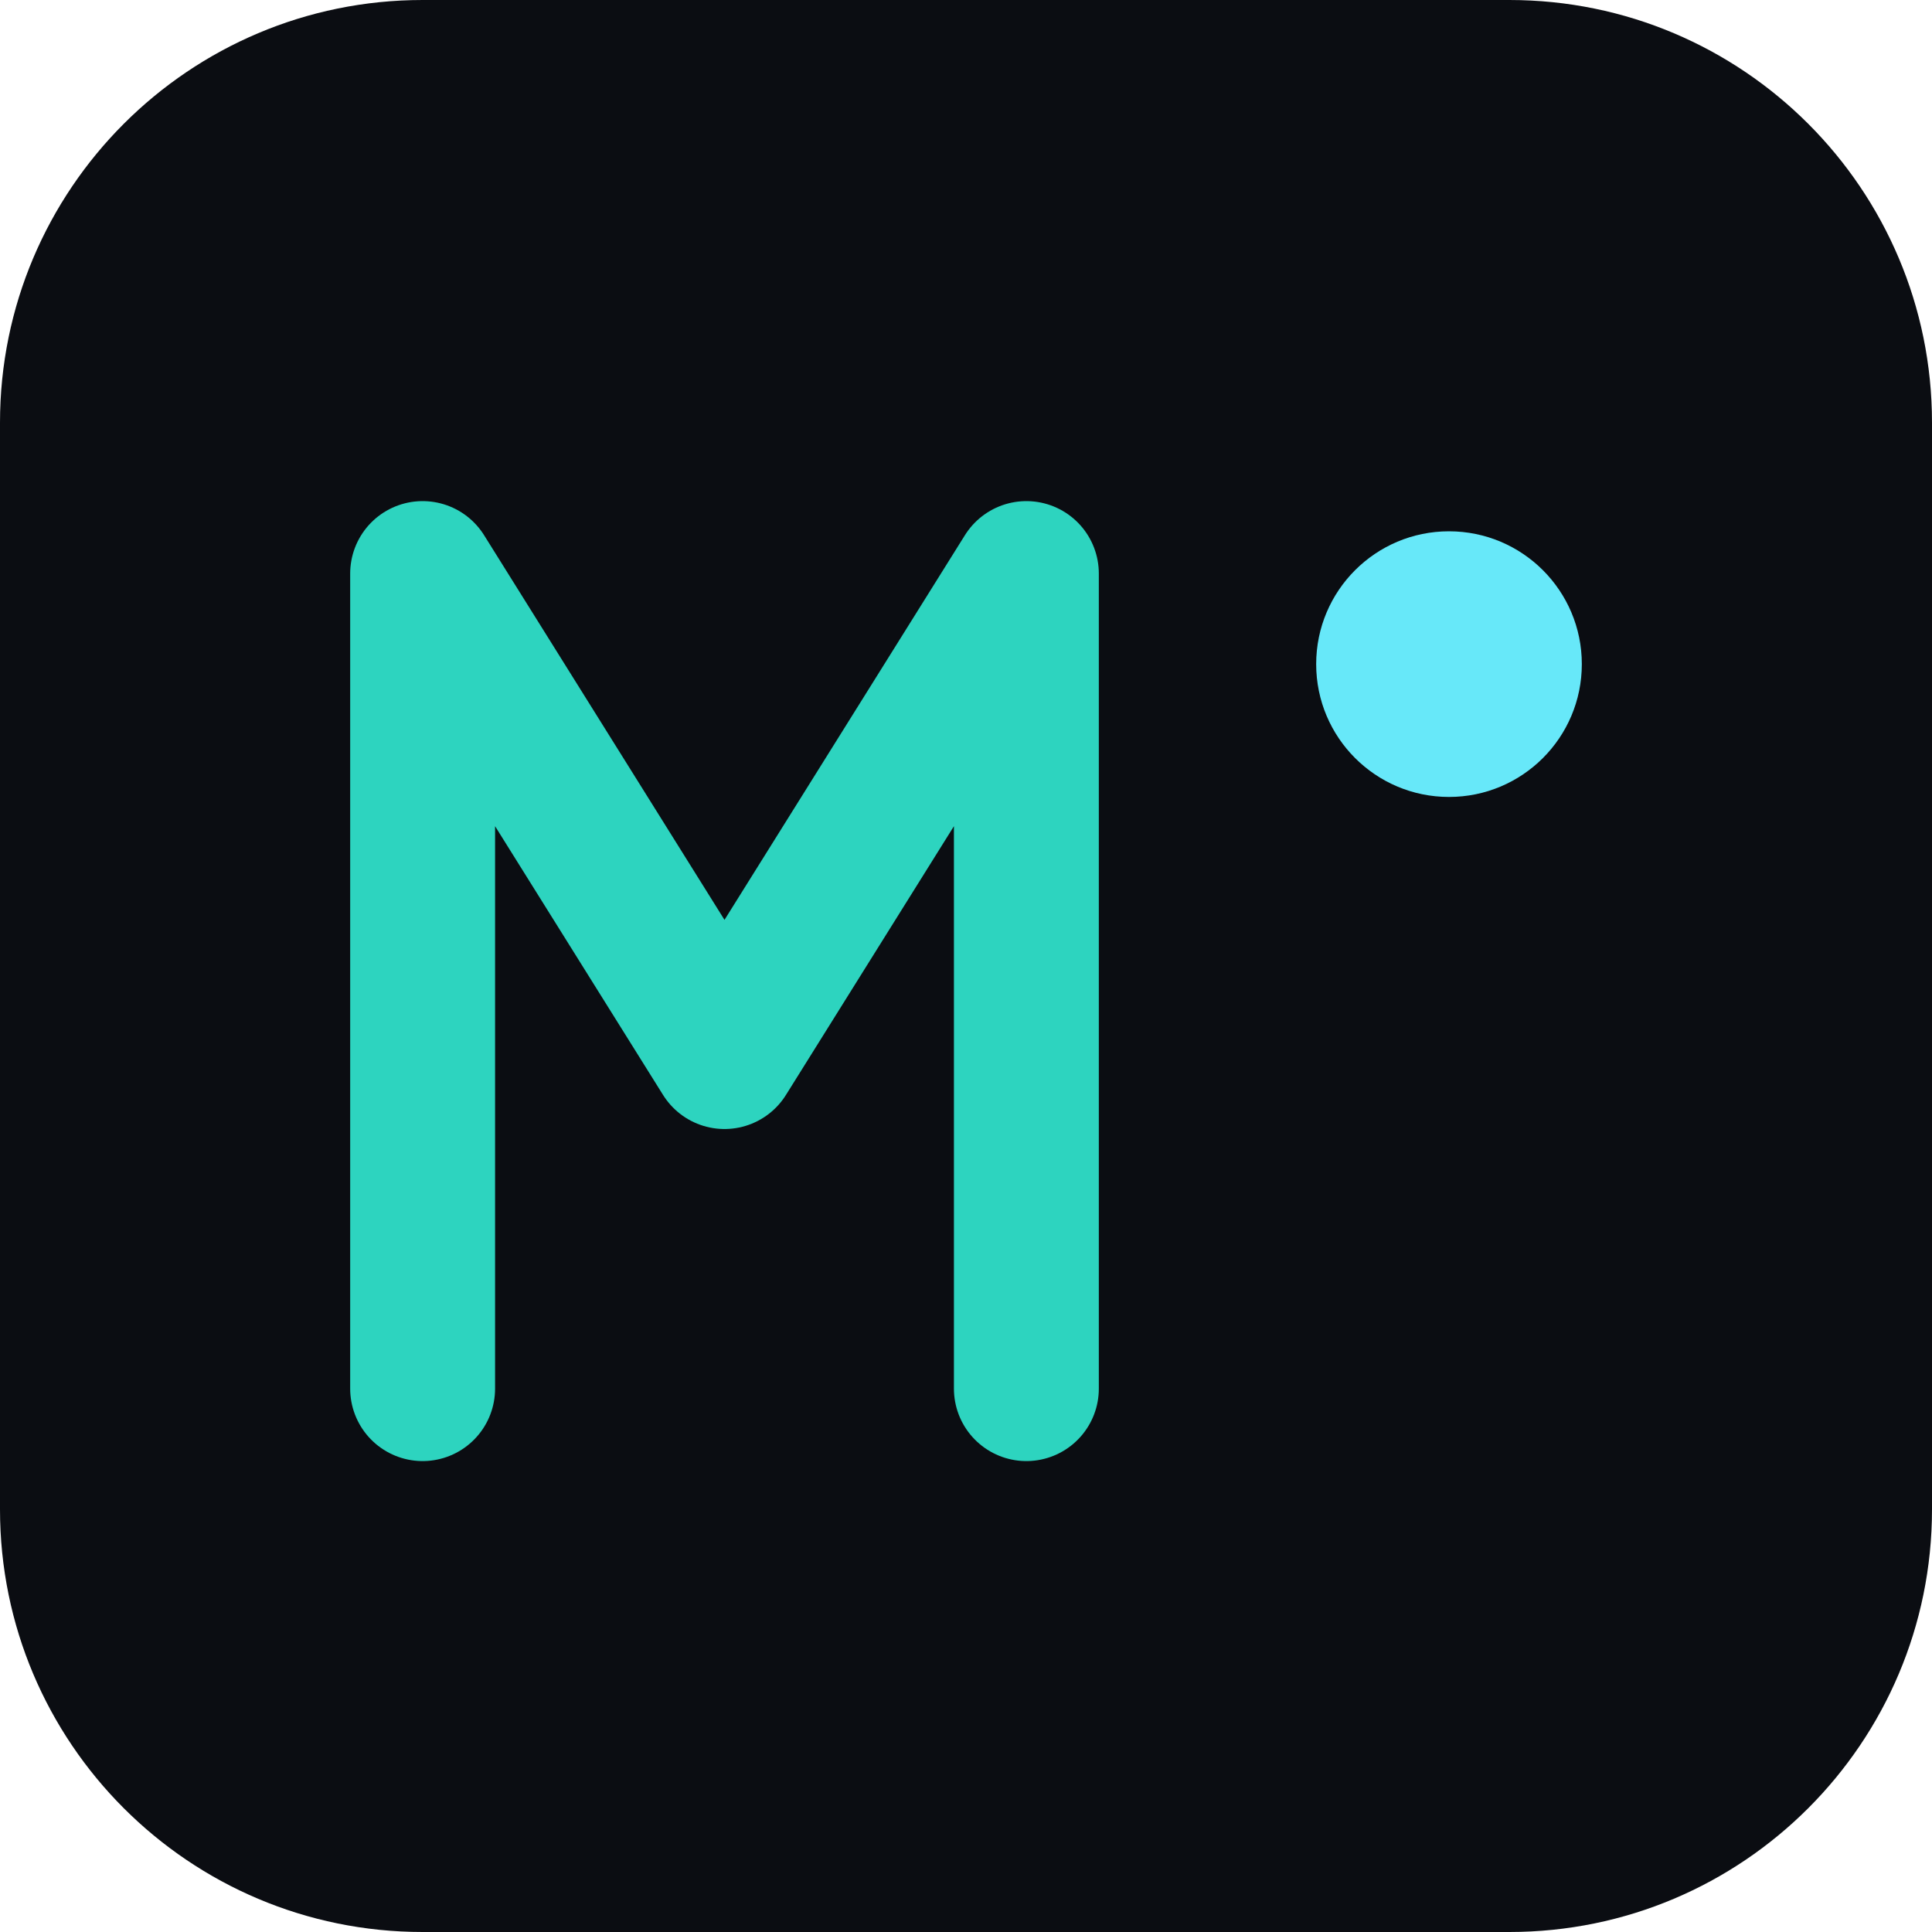
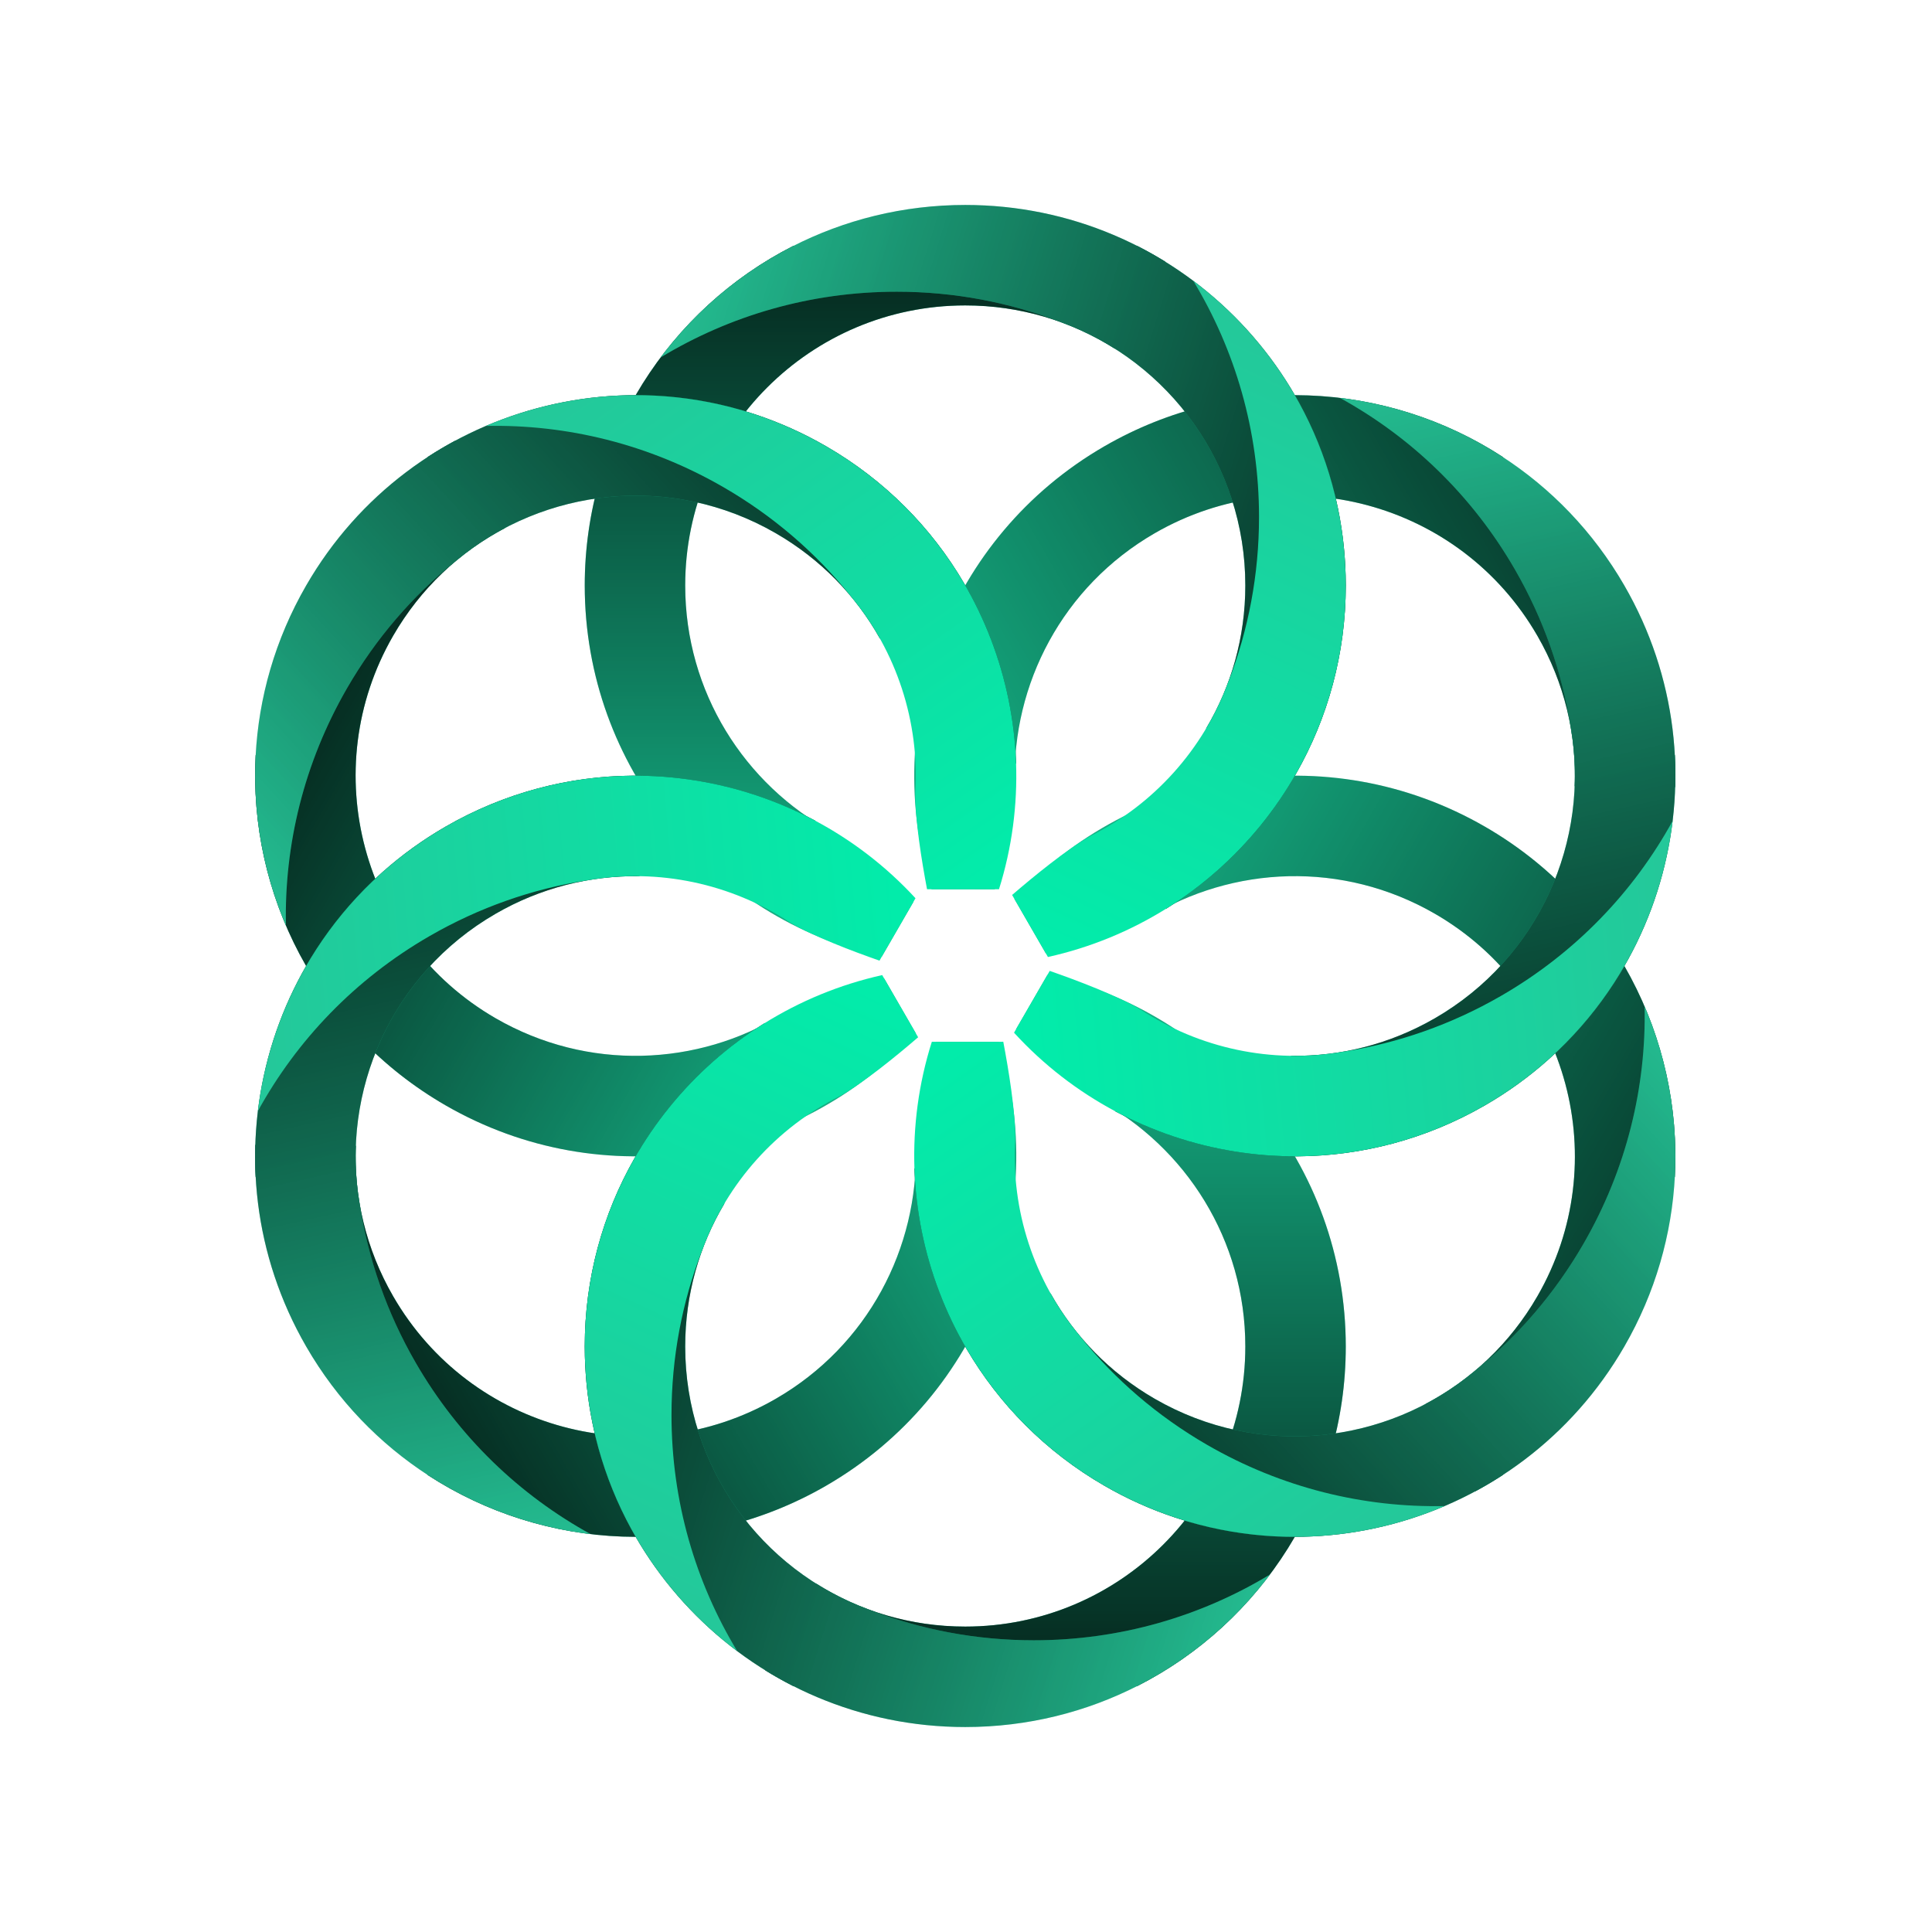
- <svg xmlns="http://www.w3.org/2000/svg" width="32" height="32" viewBox="0 0 32 32">
-   <rect width="32" height="32" rx="7" fill="#0b0d12" />
-   <path d="M7 23V9.5l5 8 5-8V23" fill="none" stroke="#2dd4bf" stroke-width="2.4" stroke-linecap="round" stroke-linejoin="round" />
-   <circle cx="24" cy="11" r="2.2" fill="#67e8f9" />
+ <svg xmlns="http://www.w3.org/2000/svg" viewBox="0 0 100 100" width="100" height="100" role="img" aria-label="Mind">
+   <svg viewBox="0 0 1117 1000" x="6" y="6" width="88" height="88" preserveAspectRatio="xMidYMid meet" fill="none" role="img" aria-label="Mind mark">
+     <path d="M649.519 158.493C733.832 109.815 834.713 115.832 911.081 165.532L1024.2 361.468C1024.58 368.478 1024.66 375.484 1024.44 382.467L958.413 381.857C959.693 348.382 951.854 314.154 933.868 283C883.058 194.994 770.525 164.842 682.519 215.652C621.928 250.634 588.762 314.874 590.559 380.223H590.473C590.473 402.865 581.867 434.585 577.391 449.551H535.839C501.606 340.309 546.242 218.121 649.519 158.493Z" fill="url(#paint0_linear_1_509)" />
+     <path d="M649.519 158.493C733.832 109.815 834.713 115.832 911.081 165.532L1024.2 361.468C1024.58 368.478 1024.66 375.484 1024.44 382.467L958.413 381.857C959.693 348.382 951.854 314.154 933.868 283C883.058 194.994 770.525 164.842 682.519 215.652C621.928 250.634 588.762 314.874 590.559 380.223H590.473C590.473 402.865 581.867 434.585 577.391 449.551H535.839C501.606 340.309 546.242 218.121 649.519 158.493Z" fill="url(#paint1_linear_1_509)" />
+     <path d="M671.137 27C677.394 30.181 683.5 33.617 689.44 37.295L655.898 94.172C627.547 76.326 593.986 66 558.013 66C456.392 66 374.013 148.38 374.013 250C374.013 319.964 413.063 380.807 470.556 411.925L470.513 412C490.068 423.29 513.162 446.508 523.924 457.9L503.111 493.95C391.45 468.93 308.013 369.21 308.013 250C308.013 152.643 363.663 68.286 444.889 27H671.137Z" fill="url(#paint2_linear_1_509)" />
+     <path d="M671.137 27C677.394 30.181 683.5 33.617 689.44 37.295L655.898 94.172C627.547 76.326 593.986 66 558.013 66C456.392 66 374.013 148.38 374.013 250C374.013 319.964 413.063 380.807 470.556 411.925L470.513 412C490.068 423.29 513.162 446.508 523.924 457.9L503.111 493.95C391.45 468.93 308.013 369.21 308.013 250C308.013 152.643 363.663 68.286 444.889 27H671.137Z" fill="url(#paint3_linear_1_509)" />
+     <path d="M255.498 212.315C225.868 227.944 200.145 251.846 182.158 283C131.348 371.006 161.501 483.538 249.507 534.349C310.098 569.331 382.314 565.933 438.009 531.702L438.053 531.777C457.754 520.403 489.732 511.969 504.846 508.391L525.558 544.265C448.083 628.666 319.85 651.171 216.507 591.506C132.194 542.828 86.964 452.455 91.822 361.469L204.945 165.531C210.829 161.702 216.857 158.133 223.013 154.828L255.498 212.315Z" fill="url(#paint4_linear_1_509)" />
+     <path d="M255.498 212.315C225.868 227.944 200.145 251.846 182.158 283C131.348 371.006 161.501 483.538 249.507 534.349C310.098 569.331 382.314 565.933 438.009 531.702L438.053 531.777C457.754 520.403 489.732 511.969 504.846 508.391L525.558 544.265C448.083 628.666 319.85 651.171 216.507 591.506C132.194 542.828 86.964 452.455 91.822 361.469L204.945 165.531C210.829 161.702 216.857 158.133 223.013 154.828L255.498 212.315Z" fill="url(#paint5_linear_1_509)" />
+     <path d="M579.979 549.787C614.601 659.197 569.992 781.758 466.506 841.506C382.193 890.184 281.312 884.169 204.945 834.469L91.821 638.531C91.447 631.522 91.369 624.516 91.584 617.533L157.613 618.144C156.333 651.619 164.171 685.846 182.158 717C232.968 805.006 345.501 835.159 433.506 784.349C494.097 749.366 527.264 685.127 525.466 619.777H525.553C525.553 596.796 534.417 564.462 538.832 549.787H579.979Z" fill="url(#paint6_linear_1_509)" />
+     <path d="M579.979 549.787C614.601 659.197 569.992 781.758 466.506 841.506C382.193 890.184 281.312 884.169 204.945 834.469L91.821 638.531C91.447 631.522 91.369 624.516 91.584 617.533L157.613 618.144C156.333 651.619 164.171 685.846 182.158 717C232.968 805.006 345.501 835.159 433.506 784.349C494.097 749.366 527.264 685.127 525.466 619.777H525.553C525.553 596.796 534.417 564.462 538.832 549.787H579.979Z" fill="url(#paint7_linear_1_509)" />
+     <path d="M611.987 505.842C724.113 530.517 808.013 630.46 808.013 750C808.013 847.357 752.362 931.714 671.137 973H444.889C438.631 969.819 432.525 966.383 426.585 962.705L460.128 905.828C488.478 923.674 522.039 934 558.013 934C659.633 934 742.013 851.62 742.013 750C742.013 680.036 702.963 619.193 645.47 588.075L645.513 588C625.555 576.477 601.91 552.531 591.452 541.411L611.987 505.842Z" fill="url(#paint8_linear_1_509)" />
+     <path d="M611.987 505.842C724.113 530.517 808.013 630.46 808.013 750C808.013 847.357 752.362 931.714 671.137 973H444.889C438.631 969.819 432.525 966.383 426.585 962.705L460.128 905.828C488.478 923.674 522.039 934 558.013 934C659.633 934 742.013 851.62 742.013 750C742.013 680.036 702.963 619.193 645.47 588.075L645.513 588C625.555 576.477 601.91 552.531 591.452 541.411L611.987 505.842Z" fill="url(#paint9_linear_1_509)" />
+     <path d="M590.295 455.921C667.752 371.366 796.099 348.784 899.519 408.493C983.832 457.171 1029.06 547.545 1024.2 638.531L911.08 834.468C905.197 838.297 899.168 841.867 893.013 845.172L860.527 787.685C890.158 772.056 915.88 748.154 933.867 717C984.677 628.994 954.524 516.462 866.519 465.651C805.928 430.669 733.712 434.066 678.017 468.297L677.973 468.223C658.164 479.659 625.941 488.122 610.932 491.667L590.295 455.921Z" fill="url(#paint10_linear_1_509)" />
+     <path d="M590.295 455.921C667.752 371.366 796.099 348.784 899.519 408.493C983.832 457.171 1029.06 547.545 1024.2 638.531L911.08 834.468C905.197 838.297 899.168 841.867 893.013 845.172L860.527 787.685C890.158 772.056 915.88 748.154 933.867 717C984.677 628.994 954.524 516.462 866.519 465.651C805.928 430.669 733.712 434.066 678.017 468.297L677.973 468.223C658.164 479.659 625.941 488.122 610.932 491.667L590.295 455.921Z" fill="url(#paint11_linear_1_509)" />
+     <path d="M357.853 100.19C403.454 39.36 476.137 -3.85778e-06 558.013 -8.74928e-06C696.084 -8.74928e-06 808.013 111.929 808.013 250C808.013 339.737 760.732 418.431 689.723 462.53C701.514 424.024 710.247 383.257 716.411 343.681C732.675 316.24 742.013 284.211 742.013 250C742.013 170.769 691.934 103.237 621.704 77.324C621.303 77.152 620.907 76.986 620.513 76.835C587.14 64.022 550.896 57 513.013 57C456.226 57 403.125 72.779 357.853 100.19Z" fill="url(#paint12_linear_1_509)" />
+     <path d="M357.853 100.19C403.454 39.36 476.137 -3.85778e-06 558.013 -8.74928e-06C696.084 -8.74928e-06 808.013 111.929 808.013 250C808.013 339.737 760.732 418.431 689.723 462.53C701.514 424.024 710.247 383.257 716.411 343.681C732.675 316.24 742.013 284.211 742.013 250C742.013 170.769 691.934 103.237 621.704 77.324C621.303 77.152 620.907 76.986 620.513 76.835C587.14 64.022 550.896 57 513.013 57C456.226 57 403.125 72.779 357.853 100.19Z" fill="url(#paint13_linear_1_509)" />
+     <path d="M111.687 473.439C81.808 403.532 84.062 320.907 125 250C194.036 130.427 346.933 89.458 466.506 158.494C544.221 203.362 588.731 283.656 591.418 367.201C563.967 337.736 533.027 309.79 501.835 284.663C486.203 256.858 463.134 232.757 433.506 215.651C364.891 176.036 281.367 185.639 223.81 233.504C223.461 233.765 223.119 234.025 222.791 234.291C195.008 256.786 170.805 284.663 151.864 317.471C123.47 366.65 110.585 420.527 111.687 473.439Z" fill="url(#paint14_linear_1_509)" />
+     <path d="M111.687 473.439C81.808 403.532 84.062 320.907 125 250C194.036 130.427 346.933 89.458 466.506 158.494C544.221 203.362 588.731 283.656 591.418 367.201C563.967 337.736 533.027 309.79 501.835 284.663C486.203 256.858 463.134 232.757 433.506 215.651C364.891 176.036 281.367 185.639 223.81 233.504C223.461 233.765 223.119 234.025 222.791 234.291C195.008 256.786 170.805 284.663 151.864 317.471C123.47 366.65 110.585 420.527 111.687 473.439Z" fill="url(#paint15_linear_1_509)" />
+     <path d="M311.848 873.249C236.366 864.172 165.938 820.907 125 750C55.964 630.427 96.933 477.529 216.506 408.494C294.221 363.625 386.012 365.225 459.708 404.671C420.465 413.712 380.793 426.533 343.437 440.983C311.541 440.618 279.134 448.546 249.506 465.651C180.891 505.267 147.445 582.402 160.119 656.18C160.17 656.613 160.225 657.039 160.291 657.456C165.881 692.764 177.922 727.663 196.864 760.471C225.257 809.65 265.473 847.748 311.848 873.249Z" fill="url(#paint16_linear_1_509)" />
+     <path d="M311.848 873.249C236.366 864.172 165.938 820.907 125 750C55.964 630.427 96.933 477.529 216.506 408.494C294.221 363.625 386.012 365.225 459.708 404.671C420.465 413.712 380.793 426.533 343.437 440.983C311.541 440.618 279.134 448.546 249.506 465.651C180.891 505.267 147.445 582.402 160.119 656.18C160.17 656.613 160.225 657.039 160.291 657.456C165.881 692.764 177.922 727.663 196.864 760.471C225.257 809.65 265.473 847.748 311.848 873.249Z" fill="url(#paint17_linear_1_509)" />
+     <path d="M758.173 899.81C712.571 960.64 639.889 1000 558.013 1000C419.942 1000 308.013 888.071 308.013 750C308.013 660.263 355.294 581.569 426.303 537.47C414.511 575.975 405.779 616.743 399.614 656.319C383.35 683.76 374.013 715.789 374.013 750C374.013 829.23 424.091 896.763 494.321 922.676C494.722 922.848 495.118 923.014 495.513 923.165C528.886 935.978 565.129 943 603.013 943C659.8 943 712.901 927.221 758.173 899.81Z" fill="url(#paint18_linear_1_509)" />
+     <path d="M758.173 899.81C712.571 960.64 639.889 1000 558.013 1000C419.942 1000 308.013 888.071 308.013 750C308.013 660.263 355.294 581.569 426.303 537.47C414.511 575.975 405.779 616.743 399.614 656.319C383.35 683.76 374.013 715.789 374.013 750C374.013 829.23 424.091 896.763 494.321 922.676C494.722 922.848 495.118 923.014 495.513 923.165C528.886 935.978 565.129 943 603.013 943C659.8 943 712.901 927.221 758.173 899.81Z" fill="url(#paint19_linear_1_509)" />
+     <path d="M1004.34 526.561C1034.22 596.468 1031.96 679.093 991.025 750C921.99 869.573 769.092 910.542 649.519 841.506C571.804 796.638 527.294 716.344 524.607 632.799C552.059 662.264 582.999 690.21 614.19 715.337C629.822 743.142 652.892 767.243 682.519 784.349C751.135 823.964 834.658 814.361 892.215 766.496C892.565 766.235 892.906 765.975 893.234 765.709C921.017 743.214 945.22 715.337 964.162 682.529C992.555 633.35 1005.44 579.473 1004.34 526.561Z" fill="url(#paint20_linear_1_509)" />
+     <path d="M1004.34 526.561C1034.22 596.468 1031.96 679.093 991.025 750C921.99 869.573 769.092 910.542 649.519 841.506C571.804 796.638 527.294 716.344 524.607 632.799C552.059 662.264 582.999 690.21 614.19 715.337C629.822 743.142 652.892 767.243 682.519 784.349C751.135 823.964 834.658 814.361 892.215 766.496C892.565 766.235 892.906 765.975 893.234 765.709C921.017 743.214 945.22 715.337 964.162 682.529C992.555 633.35 1005.44 579.473 1004.34 526.561Z" fill="url(#paint21_linear_1_509)" />
+     <path d="M804.178 126.751C879.659 135.828 950.087 179.093 991.025 250C1060.06 369.573 1019.09 522.471 899.519 591.506C821.804 636.375 730.013 634.775 656.317 595.329C695.56 586.288 735.232 573.467 772.589 559.017C804.485 559.382 836.892 551.454 866.519 534.349C935.135 494.733 968.58 417.598 955.906 343.82C955.855 343.387 955.8 342.961 955.734 342.544C950.145 307.236 938.104 272.337 919.162 239.529C890.769 190.35 850.553 152.252 804.178 126.751Z" fill="url(#paint22_linear_1_509)" />
+     <path d="M804.178 126.751C879.659 135.828 950.087 179.093 991.025 250C1060.06 369.573 1019.09 522.471 899.519 591.506C821.804 636.375 730.013 634.775 656.317 595.329C695.56 586.288 735.232 573.467 772.589 559.017C804.485 559.382 836.892 551.454 866.519 534.349C935.135 494.733 968.58 417.598 955.906 343.82C955.855 343.387 955.8 342.961 955.734 342.544C950.145 307.236 938.104 272.337 919.162 239.529C890.769 190.35 850.553 152.252 804.178 126.751Z" fill="url(#paint23_linear_1_509)" />
+     <path d="M243.067 145.181C312.975 115.301 395.599 117.556 466.506 158.494C569.783 218.121 614.419 340.308 580.186 449.55H534.52C533.92 449.55 533.384 449.552 532.901 449.558C529.435 431.228 524.928 403.741 525.215 386.005C527.957 339.614 512.99 293.363 483.003 257.304C482.742 256.955 482.482 256.613 482.216 256.285C459.721 228.502 431.843 204.299 399.035 185.357C349.856 156.964 295.98 144.078 243.067 145.181Z" fill="url(#paint24_linear_1_509)" />
+     <path d="M216.507 408.494C319.745 348.89 447.823 371.287 525.322 455.478L502.697 494.669C502.296 495.364 501.953 495.96 501.666 496.488C484.06 490.323 458.077 480.505 442.892 471.407C404.086 445.836 356.549 435.673 310.327 443.613C309.894 443.664 309.468 443.719 309.051 443.785C273.742 449.375 238.843 461.416 206.035 480.357C156.856 508.751 118.759 548.967 93.258 595.342C102.335 519.86 145.6 449.432 216.507 408.494Z" fill="url(#paint25_linear_1_509)" />
+     <path d="M525.858 544.787C526.32 545.587 526.709 546.253 527.06 546.814C512.922 558.986 491.257 576.746 475.69 585.401C434.142 606.222 401.571 642.31 385.337 686.309C385.165 686.709 384.999 687.106 384.848 687.5C372.034 720.873 365.013 757.117 365.013 795C365.013 851.787 380.792 904.888 408.203 950.16C347.373 904.559 308.013 831.876 308.013 750C308.013 630.67 391.619 530.868 503.45 505.974L525.858 544.787Z" fill="url(#paint26_linear_1_509)" />
+     <path d="M582.994 549.767C586.476 568.091 591.102 596.04 590.812 613.994C588.07 660.386 603.037 706.636 633.024 742.695C633.285 743.045 633.545 743.387 633.811 743.715C656.306 771.498 684.183 795.701 716.991 814.643C766.169 843.036 820.046 855.921 872.958 854.818C803.051 884.698 720.426 882.444 649.52 841.506C546.034 781.758 501.426 659.198 536.048 549.787H580.844C581.673 549.787 582.38 549.784 582.994 549.767Z" fill="url(#paint27_linear_1_509)" />
+     <path d="M1022.77 404.658C1013.69 480.14 970.425 550.568 899.519 591.506C795.994 651.275 667.493 628.587 590.061 543.821L612.665 504.669C612.977 504.128 613.254 503.646 613.497 503.211C631.107 509.355 657.699 519.346 673.134 528.593C711.939 554.163 759.477 564.327 805.698 556.387C806.132 556.335 806.558 556.281 806.975 556.215C842.283 550.625 877.182 538.584 909.99 519.643C959.169 491.249 997.267 451.033 1022.77 404.658Z" fill="url(#paint28_linear_1_509)" />
+     <path d="M707.821 49.84C768.652 95.441 808.012 168.124 808.012 250C808.012 369.419 724.281 469.28 612.325 494.081L589.504 454.551C589.247 454.105 589.01 453.701 588.793 453.333C602.927 441.158 624.705 423.289 640.335 414.599C681.883 393.778 714.453 357.69 730.688 313.691C730.86 313.291 731.025 312.894 731.177 312.5C743.99 279.127 751.012 242.884 751.012 205C751.012 148.213 735.233 95.112 707.821 49.84Z" fill="url(#paint29_linear_1_509)" />
+     <defs>
+       <linearGradient id="paint0_linear_1_509" x1="938" y1="212.157" x2="532.029" y2="446.544" gradientUnits="userSpaceOnUse">
+         <stop stop-color="#16B88A" />
+         <stop offset="1" stop-color="#16B88A" />
+       </linearGradient>
+       <linearGradient id="paint1_linear_1_509" x1="938" y1="212.157" x2="532.029" y2="446.544" gradientUnits="userSpaceOnUse">
+         <stop stop-opacity="0.66" />
+         <stop offset="1" stop-opacity="0" />
+       </linearGradient>
+       <linearGradient id="paint2_linear_1_509" x1="498.727" y1="27" x2="498.727" y2="495.774" gradientUnits="userSpaceOnUse">
+         <stop stop-color="#16B88A" />
+         <stop offset="1" stop-color="#16B88A" />
+       </linearGradient>
+       <linearGradient id="paint3_linear_1_509" x1="498.727" y1="27" x2="498.727" y2="495.774" gradientUnits="userSpaceOnUse">
+         <stop stop-opacity="0.8" />
+         <stop offset="1" stop-opacity="0" />
+       </linearGradient>
+       <linearGradient id="paint4_linear_1_509" x1="118.741" y1="314.843" x2="524.711" y2="549.23" gradientUnits="userSpaceOnUse">
+         <stop stop-color="#16B88A" />
+         <stop offset="1" stop-color="#16B88A" />
+       </linearGradient>
+       <linearGradient id="paint5_linear_1_509" x1="118.741" y1="314.843" x2="524.711" y2="549.23" gradientUnits="userSpaceOnUse">
+         <stop stop-opacity="0.8" />
+         <stop offset="1" stop-opacity="0" />
+       </linearGradient>
+       <linearGradient id="paint6_linear_1_509" x1="178.026" y1="787.843" x2="583.996" y2="553.456" gradientUnits="userSpaceOnUse">
+         <stop stop-color="#16B88A" />
+         <stop offset="1" stop-color="#16B88A" />
+       </linearGradient>
+       <linearGradient id="paint7_linear_1_509" x1="178.026" y1="787.843" x2="583.996" y2="553.456" gradientUnits="userSpaceOnUse">
+         <stop stop-opacity="0.8" />
+         <stop offset="1" stop-opacity="0" />
+       </linearGradient>
+       <linearGradient id="paint8_linear_1_509" x1="617.299" y1="973" x2="617.299" y2="504.226" gradientUnits="userSpaceOnUse">
+         <stop stop-color="#16B88A" />
+         <stop offset="1" stop-color="#16B88A" />
+       </linearGradient>
+       <linearGradient id="paint9_linear_1_509" x1="617.299" y1="973" x2="617.299" y2="504.226" gradientUnits="userSpaceOnUse">
+         <stop stop-opacity="0.8" />
+         <stop offset="1" stop-opacity="0" />
+       </linearGradient>
+       <linearGradient id="paint10_linear_1_509" x1="997.286" y1="685.157" x2="591.315" y2="450.769" gradientUnits="userSpaceOnUse">
+         <stop stop-color="#16B88A" />
+         <stop offset="1" stop-color="#16B88A" />
+       </linearGradient>
+       <linearGradient id="paint11_linear_1_509" x1="997.286" y1="685.157" x2="591.315" y2="450.769" gradientUnits="userSpaceOnUse">
+         <stop stop-opacity="0.66" />
+         <stop offset="1" stop-opacity="0" />
+       </linearGradient>
+       <linearGradient id="paint12_linear_1_509" x1="313.013" y1="53.5" x2="881.013" y2="231" gradientUnits="userSpaceOnUse">
+         <stop stop-color="#29CE9F" />
+         <stop offset="1" stop-color="#16B88A" />
+       </linearGradient>
+       <linearGradient id="paint13_linear_1_509" x1="313.013" y1="53.5" x2="881.013" y2="231" gradientUnits="userSpaceOnUse">
+         <stop stop-opacity="0" />
+         <stop offset="1" stop-opacity="0.8" />
+       </linearGradient>
+       <linearGradient id="paint14_linear_1_509" x1="48.832" y1="488.926" x2="486.552" y2="85.774" gradientUnits="userSpaceOnUse">
+         <stop stop-color="#29CE9F" />
+         <stop offset="1" stop-color="#16B88A" />
+       </linearGradient>
+       <linearGradient id="paint15_linear_1_509" x1="48.832" y1="488.926" x2="486.552" y2="85.774" gradientUnits="userSpaceOnUse">
+         <stop stop-opacity="0" />
+         <stop offset="1" stop-opacity="0.8" />
+       </linearGradient>
+       <linearGradient id="paint16_linear_1_509" x1="293.832" y1="935.426" x2="163.552" y2="354.774" gradientUnits="userSpaceOnUse">
+         <stop stop-color="#29CE9F" />
+         <stop offset="1" stop-color="#16B88A" />
+       </linearGradient>
+       <linearGradient id="paint17_linear_1_509" x1="293.832" y1="935.426" x2="163.552" y2="354.774" gradientUnits="userSpaceOnUse">
+         <stop stop-opacity="0" />
+         <stop offset="1" stop-opacity="0.8" />
+       </linearGradient>
+       <linearGradient id="paint18_linear_1_509" x1="803.013" y1="946.5" x2="235.013" y2="769" gradientUnits="userSpaceOnUse">
+         <stop stop-color="#29CE9F" />
+         <stop offset="1" stop-color="#16B88A" />
+       </linearGradient>
+       <linearGradient id="paint19_linear_1_509" x1="803.013" y1="946.5" x2="235.013" y2="769" gradientUnits="userSpaceOnUse">
+         <stop stop-opacity="0" />
+         <stop offset="1" stop-opacity="0.8" />
+       </linearGradient>
+       <linearGradient id="paint20_linear_1_509" x1="1067.19" y1="511.074" x2="629.474" y2="914.226" gradientUnits="userSpaceOnUse">
+         <stop stop-color="#29CE9F" />
+         <stop offset="1" stop-color="#16B88A" />
+       </linearGradient>
+       <linearGradient id="paint21_linear_1_509" x1="1067.19" y1="511.074" x2="629.474" y2="914.226" gradientUnits="userSpaceOnUse">
+         <stop stop-opacity="0" />
+         <stop offset="1" stop-opacity="0.8" />
+       </linearGradient>
+       <linearGradient id="paint22_linear_1_509" x1="822.193" y1="64.574" x2="952.474" y2="645.226" gradientUnits="userSpaceOnUse">
+         <stop stop-color="#29CE9F" />
+         <stop offset="1" stop-color="#16B88A" />
+       </linearGradient>
+       <linearGradient id="paint23_linear_1_509" x1="822.193" y1="64.574" x2="952.474" y2="645.226" gradientUnits="userSpaceOnUse">
+         <stop stop-opacity="0" />
+         <stop offset="1" stop-opacity="0.8" />
+       </linearGradient>
+       <linearGradient id="paint24_linear_1_509" x1="299.747" y1="116.253" x2="556.048" y2="481.526" gradientUnits="userSpaceOnUse">
+         <stop stop-color="#24C89A" />
+         <stop offset="1" stop-color="#00EEAB" />
+       </linearGradient>
+       <linearGradient id="paint25_linear_1_509" x1="96.546" y1="531.791" x2="541.031" y2="492.465" gradientUnits="userSpaceOnUse">
+         <stop stop-color="#24C89A" />
+         <stop offset="1" stop-color="#00EEAB" />
+       </linearGradient>
+       <linearGradient id="paint26_linear_1_509" x1="354.811" y1="915.538" x2="542.997" y2="510.939" gradientUnits="userSpaceOnUse">
+         <stop stop-color="#24C89A" />
+         <stop offset="1" stop-color="#00EEAB" />
+       </linearGradient>
+       <linearGradient id="paint27_linear_1_509" x1="816.278" y1="883.746" x2="559.978" y2="518.474" gradientUnits="userSpaceOnUse">
+         <stop stop-color="#24C89A" />
+         <stop offset="1" stop-color="#00EEAB" />
+       </linearGradient>
+       <linearGradient id="paint28_linear_1_509" x1="1019.48" y1="468.208" x2="574.994" y2="507.535" gradientUnits="userSpaceOnUse">
+         <stop stop-color="#24C89A" />
+         <stop offset="1" stop-color="#00EEAB" />
+       </linearGradient>
+       <linearGradient id="paint29_linear_1_509" x1="761.213" y1="84.462" x2="573.028" y2="489.06" gradientUnits="userSpaceOnUse">
+         <stop stop-color="#24C89A" />
+         <stop offset="1" stop-color="#00EEAB" />
+       </linearGradient>
+     </defs>
+   </svg>
</svg>
